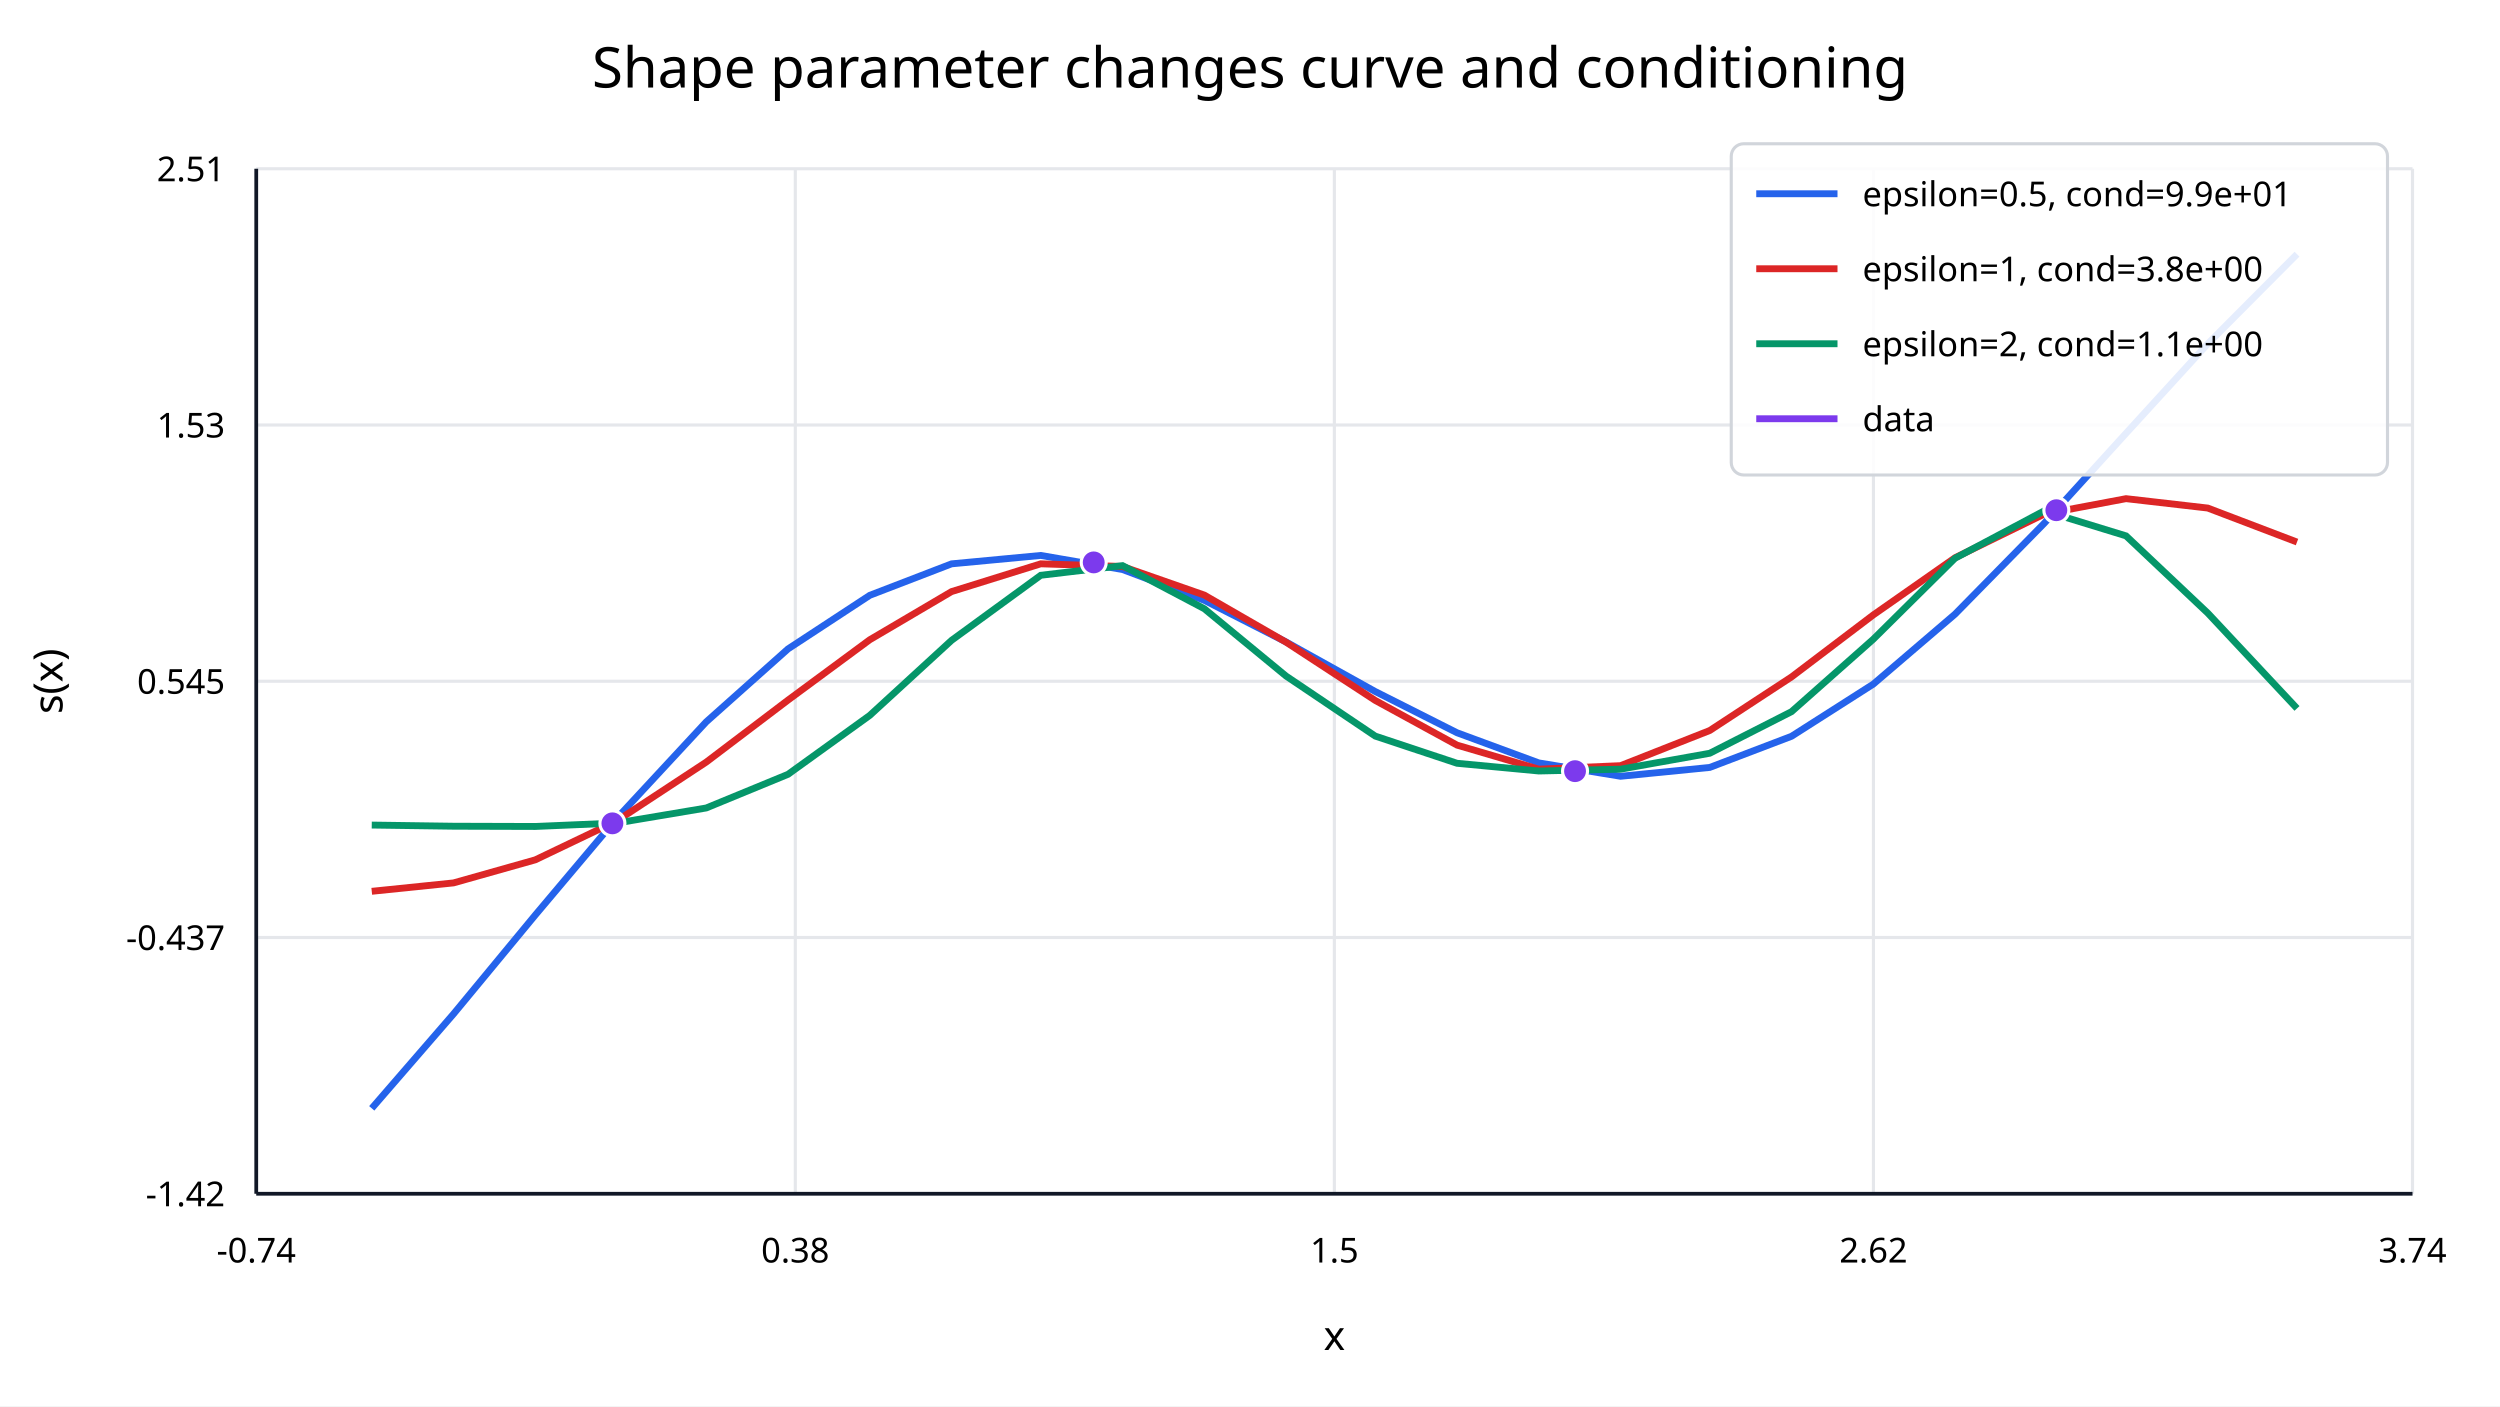
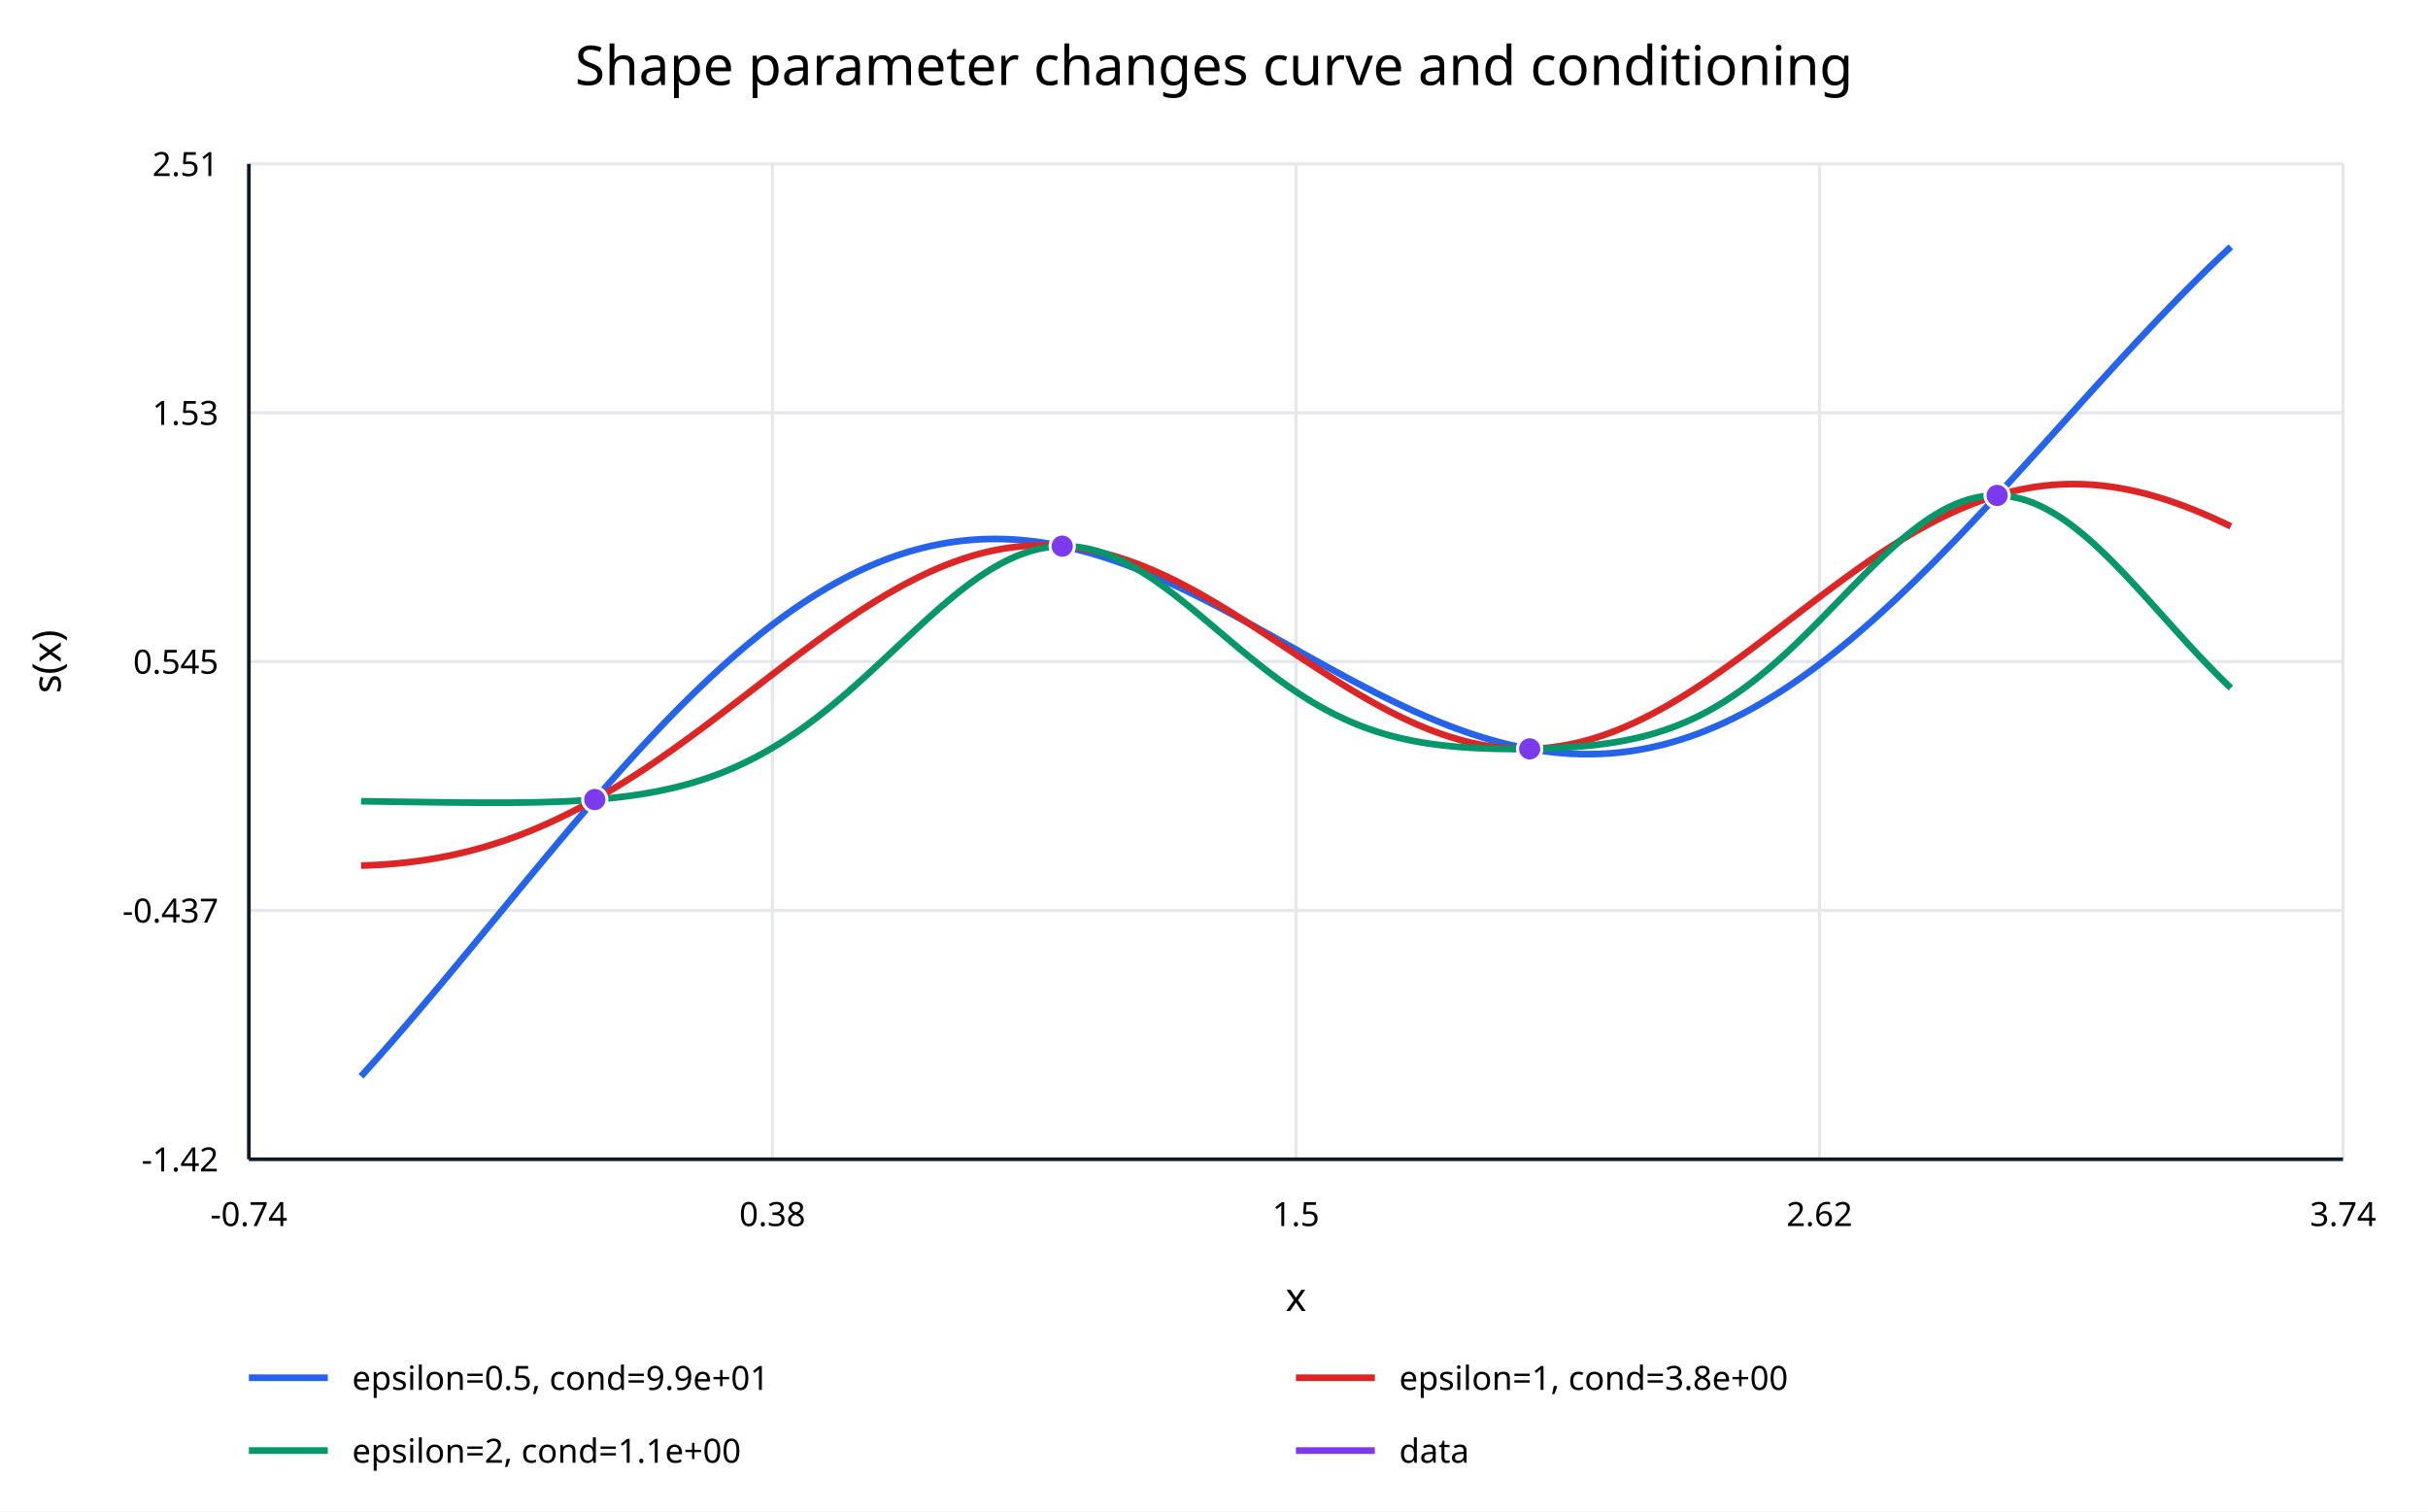
- <svg xmlns="http://www.w3.org/2000/svg" width="800" height="450" viewBox="0 0 800 450">
+ <svg xmlns="http://www.w3.org/2000/svg" width="800" height="498" viewBox="0 0 800 498">
  <rect width="100%" height="100%" fill="white" />
  <text x="400.0" y="28" text-anchor="middle" font-family="sans-serif" font-size="18">Shape parameter changes curve and conditioning</text>
  <line x1="82.00" y1="54" x2="82.00" y2="382" stroke="#e5e7eb" />
  <line x1="82" y1="382.00" x2="772" y2="382.00" stroke="#e5e7eb" />
  <text x="82.00" y="404" text-anchor="middle" font-family="sans-serif" font-size="11">-0.74</text>
  <text x="72" y="386.00" text-anchor="end" font-family="sans-serif" font-size="11">-1.42</text>
  <line x1="254.50" y1="54" x2="254.50" y2="382" stroke="#e5e7eb" />
  <line x1="82" y1="300.00" x2="772" y2="300.00" stroke="#e5e7eb" />
  <text x="254.50" y="404" text-anchor="middle" font-family="sans-serif" font-size="11">0.38</text>
  <text x="72" y="304.00" text-anchor="end" font-family="sans-serif" font-size="11">-0.437</text>
  <line x1="427.00" y1="54" x2="427.00" y2="382" stroke="#e5e7eb" />
  <line x1="82" y1="218.00" x2="772" y2="218.00" stroke="#e5e7eb" />
  <text x="427.00" y="404" text-anchor="middle" font-family="sans-serif" font-size="11">1.5</text>
  <text x="72" y="222.00" text-anchor="end" font-family="sans-serif" font-size="11">0.545</text>
  <line x1="599.50" y1="54" x2="599.50" y2="382" stroke="#e5e7eb" />
  <line x1="82" y1="136.00" x2="772" y2="136.00" stroke="#e5e7eb" />
  <text x="599.50" y="404" text-anchor="middle" font-family="sans-serif" font-size="11">2.62</text>
  <text x="72" y="140.00" text-anchor="end" font-family="sans-serif" font-size="11">1.53</text>
  <line x1="772.00" y1="54" x2="772.00" y2="382" stroke="#e5e7eb" />
  <line x1="82" y1="54.00" x2="772" y2="54.00" stroke="#e5e7eb" />
  <text x="772.00" y="404" text-anchor="middle" font-family="sans-serif" font-size="11">3.74</text>
  <text x="72" y="58.00" text-anchor="end" font-family="sans-serif" font-size="11">2.51</text>
  <line x1="82" y1="54" x2="82" y2="382" stroke="#111827" stroke-width="1.2" />
  <line x1="82" y1="382" x2="772" y2="382" stroke="#111827" stroke-width="1.2" />
  <text x="427.0" y="432" text-anchor="middle" font-family="sans-serif" font-size="13">x</text>
  <text x="20" y="218.0" transform="rotate(-90 20 218.0)" text-anchor="middle" font-family="sans-serif" font-size="13">s(x)</text>
-   <polyline points="118.96,354.67 145.13,324.46 171.29,292.81 197.46,261.76 226.00,230.99 252.17,207.65 278.33,190.50 304.50,180.43 333.04,177.74 359.21,182.25 385.37,192.10 411.54,205.43 440.08,221.29 466.25,234.48 492.41,244.13 518.58,248.41 547.12,245.58 573.29,235.61 599.45,218.92 625.62,196.52 654.16,167.44 680.33,138.66 706.49,110.02 735.04,81.33" fill="none" stroke="#2563eb" stroke-width="2.2" />
-   <polyline points="118.96,285.22 145.13,282.53 171.29,275.15 197.46,262.63 226.00,243.87 252.17,224.03 278.33,204.72 304.50,189.31 333.04,180.42 359.21,181.28 385.37,190.42 411.54,205.50 440.08,224.14 466.25,238.44 492.41,246.13 518.58,245.01 547.12,233.76 573.29,216.62 599.45,196.78 625.62,178.47 654.16,164.50 680.33,159.57 706.49,162.58 735.04,173.46" fill="none" stroke="#dc2626" stroke-width="2.2" />
-   <polyline points="118.96,264.02 145.13,264.39 171.29,264.47 197.46,263.35 226.00,258.55 252.17,247.78 278.33,228.92 304.50,204.91 333.04,184.09 359.21,181.00 385.37,194.79 411.54,216.34 440.08,235.55 466.25,244.25 492.41,246.72 518.58,246.14 547.12,241.04 573.29,227.73 599.45,204.55 625.62,178.63 654.16,163.46 680.33,171.48 706.49,196.19 735.04,226.70" fill="none" stroke="#059669" stroke-width="2.2" />
+   <polyline points="118.96,354.67 119.73,353.82 120.50,352.96 121.27,352.11 122.04,351.25 122.81,350.38 123.58,349.52 124.35,348.65 125.12,347.78 125.90,346.91 126.67,346.04 127.44,345.16 128.21,344.28 128.98,343.40 129.75,342.52 130.52,341.63 131.29,340.74 132.06,339.85 132.83,338.96 133.60,338.07 134.37,337.17 135.14,336.27 135.91,335.37 136.68,334.47 137.45,333.56 138.22,332.66 138.99,331.75 139.76,330.84 140.53,329.93 141.30,329.02 142.07,328.11 142.84,327.19 143.61,326.27 144.38,325.36 145.15,324.44 145.92,323.52 146.69,322.60 147.46,321.67 148.23,320.75 149.00,319.82 149.77,318.90 150.54,317.97 151.31,317.04 152.08,316.11 152.85,315.18 153.62,314.25 154.39,313.32 155.16,312.39 155.93,311.46 156.70,310.53 157.47,309.59 158.24,308.66 159.01,307.73 159.78,306.79 160.55,305.86 161.32,304.92 162.09,303.99 162.86,303.05 163.63,302.12 164.40,301.18 165.17,300.25 165.94,299.31 166.71,298.38 167.48,297.44 168.25,296.51 169.02,295.57 169.79,294.64 170.56,293.70 171.33,292.77 172.10,291.84 172.87,290.91 173.64,289.97 174.41,289.04 175.18,288.11 175.95,287.18 176.72,286.26 177.49,285.33 178.26,284.40 179.03,283.48 179.80,282.55 180.57,281.63 181.34,280.71 182.11,279.79 182.88,278.87 183.65,277.95 184.42,277.03 185.19,276.11 185.96,275.20 186.73,274.29 187.50,273.38 188.27,272.47 189.04,271.56 189.81,270.65 190.58,269.75 191.35,268.85 192.12,267.95 192.89,267.05 193.66,266.15 194.43,265.26 195.20,264.36 195.97,263.47 196.74,262.59 197.51,261.70 198.28,260.82 199.05,259.94 199.82,259.06 200.59,258.18 201.36,257.31 202.13,256.44 202.90,255.57 203.67,254.70 204.44,253.84 205.21,252.98 205.98,252.12 206.75,251.27 207.52,250.42 208.29,249.57 209.06,248.72 209.83,247.88 210.60,247.04 211.37,246.20 212.15,245.37 212.92,244.54 213.69,243.72 214.46,242.89 215.23,242.07 216.00,241.26 216.77,240.44 217.54,239.64 218.31,238.83 219.08,238.03 219.85,237.23 220.62,236.44 221.39,235.65 222.16,234.86 222.93,234.08 223.70,233.30 224.47,232.52 225.24,231.75 226.01,230.99 226.78,230.22 227.55,229.47 228.32,228.71 229.09,227.96 229.86,227.22 230.63,226.47 231.40,225.74 232.17,225.00 232.94,224.28 233.71,223.55 234.48,222.83 235.25,222.12 236.02,221.41 236.79,220.70 237.56,220.00 238.33,219.31 239.10,218.62 239.87,217.93 240.64,217.25 241.41,216.57 242.18,215.90 242.95,215.23 243.72,214.57 244.49,213.92 245.26,213.27 246.03,212.62 246.80,211.98 247.57,211.34 248.34,210.71 249.11,210.09 249.88,209.46 250.65,208.85 251.42,208.24 252.19,207.64 252.96,207.04 253.73,206.44 254.50,205.86 255.27,205.27 256.04,204.70 256.81,204.12 257.58,203.56 258.35,203.00 259.12,202.44 259.89,201.89 260.66,201.35 261.43,200.81 262.20,200.28 262.97,199.76 263.74,199.24 264.51,198.72 265.28,198.21 266.05,197.71 266.82,197.21 267.59,196.72 268.36,196.24 269.13,195.76 269.90,195.28 270.67,194.82 271.44,194.36 272.21,193.90 272.98,193.45 273.75,193.01 274.52,192.57 275.29,192.14 276.06,191.72 276.83,191.30 277.60,190.89 278.37,190.48 279.14,190.08 279.91,189.69 280.68,189.30 281.45,188.92 282.22,188.54 282.99,188.17 283.76,187.81 284.53,187.45 285.30,187.10 286.07,186.76 286.84,186.42 287.61,186.09 288.38,185.77 289.15,185.45 289.92,185.14 290.69,184.83 291.46,184.53 292.23,184.24 293.00,183.95 293.77,183.67 294.54,183.40 295.31,183.13 296.08,182.87 296.85,182.61 297.62,182.37 298.40,182.12 299.17,181.89 299.94,181.66 300.71,181.44 301.48,181.22 302.25,181.01 303.02,180.81 303.79,180.61 304.56,180.42 305.33,180.23 306.10,180.05 306.87,179.88 307.64,179.72 308.41,179.56 309.18,179.40 309.95,179.26 310.72,179.12 311.49,178.98 312.26,178.85 313.03,178.73 313.80,178.62 314.57,178.51 315.34,178.41 316.11,178.31 316.88,178.22 317.65,178.14 318.42,178.06 319.19,177.99 319.96,177.92 320.73,177.86 321.50,177.81 322.27,177.76 323.04,177.72 323.81,177.69 324.58,177.66 325.35,177.63 326.12,177.62 326.89,177.61 327.66,177.60 328.43,177.60 329.20,177.61 329.97,177.63 330.74,177.64 331.51,177.67 332.28,177.70 333.05,177.74 333.82,177.78 334.59,177.83 335.36,177.88 336.13,177.94 336.90,178.01 337.67,178.08 338.44,178.16 339.21,178.24 339.98,178.33 340.75,178.42 341.52,178.52 342.29,178.62 343.06,178.73 343.83,178.85 344.60,178.97 345.37,179.10 346.14,179.23 346.91,179.37 347.68,179.51 348.45,179.66 349.22,179.81 349.99,179.97 350.76,180.13 351.53,180.30 352.30,180.47 353.07,180.65 353.84,180.83 354.61,181.02 355.38,181.22 356.15,181.41 356.92,181.62 357.69,181.82 358.46,182.04 359.23,182.25 360.00,182.48 360.77,182.70 361.54,182.93 362.31,183.17 363.08,183.41 363.85,183.65 364.62,183.90 365.39,184.16 366.16,184.41 366.93,184.68 367.70,184.94 368.47,185.21 369.24,185.49 370.01,185.76 370.78,186.05 371.55,186.33 372.32,186.62 373.09,186.92 373.86,187.22 374.63,187.52 375.40,187.83 376.17,188.14 376.94,188.45 377.71,188.77 378.48,189.09 379.25,189.41 380.02,189.74 380.79,190.07 381.56,190.40 382.33,190.74 383.10,191.08 383.87,191.42 384.65,191.77 385.42,192.12 386.19,192.47 386.96,192.83 387.73,193.19 388.50,193.55 389.27,193.92 390.04,194.28 390.81,194.65 391.58,195.03 392.35,195.40 393.12,195.78 393.89,196.16 394.66,196.54 395.43,196.93 396.20,197.32 396.97,197.71 397.74,198.10 398.51,198.49 399.28,198.89 400.05,199.29 400.82,199.69 401.59,200.09 402.36,200.49 403.13,200.90 403.90,201.31 404.67,201.72 405.44,202.13 406.21,202.54 406.98,202.95 407.75,203.37 408.52,203.78 409.29,204.20 410.06,204.62 410.83,205.04 411.60,205.46 412.37,205.88 413.14,206.31 413.91,206.73 414.68,207.16 415.45,207.58 416.22,208.01 416.99,208.44 417.76,208.87 418.53,209.30 419.30,209.72 420.07,210.15 420.84,210.58 421.61,211.02 422.38,211.45 423.15,211.88 423.92,212.31 424.69,212.74 425.46,213.17 426.23,213.60 427.00,214.03 427.77,214.46 428.54,214.90 429.31,215.33 430.08,215.76 430.85,216.19 431.62,216.62 432.39,217.04 433.16,217.47 433.93,217.90 434.70,218.33 435.47,218.75 436.24,219.18 437.01,219.60 437.78,220.03 438.55,220.45 439.32,220.87 440.09,221.29 440.86,221.71 441.63,222.13 442.40,222.54 443.17,222.96 443.94,223.37 444.71,223.79 445.48,224.20 446.25,224.61 447.02,225.01 447.79,225.42 448.56,225.82 449.33,226.23 450.10,226.63 450.87,227.02 451.64,227.42 452.41,227.81 453.18,228.21 453.95,228.60 454.72,228.98 455.49,229.37 456.26,229.75 457.03,230.13 457.80,230.51 458.57,230.89 459.34,231.26 460.11,231.63 460.88,232.00 461.65,232.36 462.42,232.73 463.19,233.09 463.96,233.44 464.73,233.80 465.50,234.15 466.27,234.50 467.04,234.84 467.81,235.18 468.58,235.52 469.35,235.85 470.12,236.19 470.90,236.51 471.67,236.84 472.44,237.16 473.21,237.48 473.98,237.79 474.75,238.10 475.52,238.41 476.29,238.71 477.06,239.01 477.83,239.31 478.60,239.60 479.37,239.89 480.14,240.17 480.91,240.45 481.68,240.73 482.45,241.00 483.22,241.27 483.99,241.53 484.76,241.79 485.53,242.04 486.30,242.29 487.07,242.54 487.84,242.78 488.61,243.02 489.38,243.25 490.15,243.48 490.92,243.70 491.69,243.92 492.46,244.14 493.23,244.35 494.00,244.55 494.77,244.75 495.54,244.95 496.31,245.14 497.08,245.33 497.85,245.51 498.62,245.68 499.39,245.85 500.16,246.02 500.93,246.18 501.70,246.34 502.47,246.49 503.24,246.63 504.01,246.77 504.78,246.91 505.55,247.04 506.32,247.16 507.09,247.28 507.86,247.40 508.63,247.50 509.40,247.61 510.17,247.70 510.94,247.80 511.71,247.88 512.48,247.97 513.25,248.04 514.02,248.11 514.79,248.18 515.56,248.23 516.33,248.29 517.10,248.34 517.87,248.38 518.64,248.41 519.41,248.44 520.18,248.47 520.95,248.49 521.72,248.50 522.49,248.51 523.26,248.51 524.03,248.51 524.80,248.49 525.57,248.48 526.34,248.46 527.11,248.43 527.88,248.39 528.65,248.35 529.42,248.31 530.19,248.26 530.96,248.20 531.73,248.14 532.50,248.07 533.27,247.99 534.04,247.91 534.81,247.82 535.58,247.72 536.35,247.62 537.12,247.52 537.89,247.41 538.66,247.29 539.43,247.16 540.20,247.03 540.97,246.89 541.74,246.75 542.51,246.60 543.28,246.45 544.05,246.28 544.82,246.12 545.59,245.94 546.36,245.76 547.13,245.58 547.90,245.38 548.67,245.19 549.44,244.98 550.21,244.77 550.98,244.55 551.75,244.33 552.52,244.10 553.29,243.86 554.06,243.62 554.83,243.37 555.60,243.12 556.38,242.86 557.15,242.59 557.92,242.32 558.69,242.04 559.46,241.76 560.23,241.47 561.00,241.17 561.77,240.87 562.54,240.56 563.31,240.24 564.08,239.92 564.85,239.59 565.62,239.26 566.39,238.92 567.16,238.58 567.93,238.22 568.70,237.87 569.47,237.50 570.24,237.13 571.01,236.76 571.78,236.38 572.55,235.99 573.32,235.60 574.09,235.20 574.86,234.79 575.63,234.38 576.40,233.97 577.17,233.55 577.94,233.12 578.71,232.68 579.48,232.24 580.25,231.80 581.02,231.35 581.79,230.89 582.56,230.43 583.33,229.96 584.10,229.49 584.87,229.01 585.64,228.52 586.41,228.03 587.18,227.54 587.95,227.04 588.72,226.53 589.49,226.02 590.26,225.50 591.03,224.98 591.80,224.45 592.57,223.92 593.34,223.38 594.11,222.83 594.88,222.28 595.65,221.73 596.42,221.17 597.19,220.61 597.96,220.04 598.73,219.46 599.50,218.88 600.27,218.30 601.04,217.71 601.81,217.11 602.58,216.51 603.35,215.91 604.12,215.30 604.89,214.69 605.66,214.07 606.43,213.45 607.20,212.82 607.97,212.18 608.74,211.55 609.51,210.91 610.28,210.26 611.05,209.61 611.82,208.95 612.59,208.29 613.36,207.63 614.13,206.96 614.90,206.29 615.67,205.61 616.44,204.93 617.21,204.25 617.98,203.56 618.75,202.87 619.52,202.17 620.29,201.47 621.06,200.76 621.83,200.06 622.60,199.34 623.37,198.63 624.14,197.91 624.91,197.18 625.68,196.46 626.45,195.72 627.22,194.99 627.99,194.25 628.76,193.51 629.53,192.77 630.30,192.02 631.07,191.27 631.84,190.51 632.61,189.75 633.38,188.99 634.15,188.23 634.92,187.46 635.69,186.69 636.46,185.92 637.23,185.14 638.00,184.36 638.77,183.58 639.54,182.79 640.31,182.01 641.08,181.22 641.85,180.42 642.62,179.63 643.40,178.83 644.17,178.03 644.94,177.23 645.71,176.42 646.48,175.62 647.25,174.81 648.02,173.99 648.79,173.18 649.56,172.37 650.33,171.55 651.10,170.73 651.87,169.91 652.64,169.08 653.41,168.26 654.18,167.43 654.95,166.60 655.72,165.77 656.49,164.94 657.26,164.10 658.03,163.27 658.80,162.43 659.57,161.59 660.34,160.75 661.11,159.91 661.88,159.07 662.65,158.22 663.42,157.38 664.19,156.53 664.96,155.69 665.73,154.84 666.50,153.99 667.27,153.14 668.04,152.29 668.81,151.44 669.58,150.59 670.35,149.74 671.12,148.88 671.89,148.03 672.66,147.18 673.43,146.32 674.20,145.47 674.97,144.61 675.74,143.76 676.51,142.90 677.28,142.05 678.05,141.19 678.82,140.34 679.59,139.48 680.36,138.63 681.13,137.77 681.90,136.92 682.67,136.06 683.44,135.21 684.21,134.35 684.98,133.50 685.75,132.64 686.52,131.79 687.29,130.94 688.06,130.09 688.83,129.24 689.60,128.39 690.37,127.54 691.14,126.69 691.91,125.84 692.68,124.99 693.45,124.15 694.22,123.30 694.99,122.46 695.76,121.62 696.53,120.77 697.30,119.93 698.07,119.10 698.84,118.26 699.61,117.42 700.38,116.59 701.15,115.75 701.92,114.92 702.69,114.09 703.46,113.26 704.23,112.44 705.00,111.61 705.77,110.79 706.54,109.97 707.31,109.15 708.08,108.33 708.85,107.52 709.62,106.70 710.39,105.89 711.16,105.08 711.93,104.28 712.70,103.47 713.47,102.67 714.24,101.87 715.01,101.07 715.78,100.28 716.55,99.49 717.32,98.70 718.09,97.91 718.86,97.12 719.63,96.34 720.40,95.56 721.17,94.79 721.94,94.01 722.71,93.24 723.48,92.47 724.25,91.71 725.02,90.95 725.79,90.19 726.56,89.43 727.33,88.68 728.10,87.93 728.88,87.18 729.65,86.44 730.42,85.70 731.19,84.96 731.96,84.23 732.73,83.50 733.50,82.78 734.27,82.05 735.04,81.33" fill="none" stroke="#2563eb" stroke-width="2.2" />
+   <polyline points="118.96,285.22 119.73,285.20 120.50,285.17 121.27,285.15 122.04,285.11 122.81,285.08 123.58,285.04 124.35,285.00 125.12,284.96 125.90,284.91 126.67,284.86 127.44,284.80 128.21,284.74 128.98,284.68 129.75,284.62 130.52,284.55 131.29,284.48 132.06,284.40 132.83,284.32 133.60,284.24 134.37,284.15 135.14,284.06 135.91,283.97 136.68,283.87 137.45,283.77 138.22,283.66 138.99,283.55 139.76,283.44 140.53,283.32 141.30,283.20 142.07,283.07 142.84,282.94 143.61,282.81 144.38,282.67 145.15,282.53 145.92,282.38 146.69,282.23 147.46,282.08 148.23,281.92 149.00,281.76 149.77,281.59 150.54,281.42 151.31,281.24 152.08,281.06 152.85,280.88 153.62,280.69 154.39,280.50 155.16,280.30 155.93,280.10 156.70,279.89 157.47,279.68 158.24,279.47 159.01,279.25 159.78,279.03 160.55,278.80 161.32,278.57 162.09,278.33 162.86,278.09 163.63,277.84 164.40,277.59 165.17,277.34 165.94,277.08 166.71,276.81 167.48,276.55 168.25,276.27 169.02,276.00 169.79,275.71 170.56,275.43 171.33,275.14 172.10,274.84 172.87,274.54 173.64,274.24 174.41,273.93 175.18,273.61 175.95,273.30 176.72,272.97 177.49,272.65 178.26,272.32 179.03,271.98 179.80,271.64 180.57,271.29 181.34,270.94 182.11,270.59 182.88,270.23 183.65,269.87 184.42,269.50 185.19,269.13 185.96,268.75 186.73,268.37 187.50,267.99 188.27,267.60 189.04,267.21 189.81,266.81 190.58,266.41 191.35,266.00 192.12,265.59 192.89,265.17 193.66,264.76 194.43,264.33 195.20,263.91 195.97,263.47 196.74,263.04 197.51,262.60 198.28,262.16 199.05,261.71 199.82,261.26 200.59,260.80 201.36,260.34 202.13,259.88 202.90,259.41 203.67,258.94 204.44,258.47 205.21,257.99 205.98,257.51 206.75,257.02 207.52,256.53 208.29,256.04 209.06,255.55 209.83,255.05 210.60,254.55 211.37,254.04 212.15,253.53 212.92,253.02 213.69,252.50 214.46,251.98 215.23,251.46 216.00,250.94 216.77,250.41 217.54,249.88 218.31,249.34 219.08,248.81 219.85,248.27 220.62,247.73 221.39,247.18 222.16,246.64 222.93,246.09 223.70,245.53 224.47,244.98 225.24,244.42 226.01,243.86 226.78,243.30 227.55,242.74 228.32,242.17 229.09,241.61 229.86,241.04 230.63,240.47 231.40,239.89 232.17,239.32 232.94,238.74 233.71,238.16 234.48,237.58 235.25,237.00 236.02,236.42 236.79,235.84 237.56,235.25 238.33,234.67 239.10,234.08 239.87,233.49 240.64,232.90 241.41,232.31 242.18,231.72 242.95,231.13 243.72,230.54 244.49,229.95 245.26,229.36 246.03,228.76 246.80,228.17 247.57,227.58 248.34,226.98 249.11,226.39 249.88,225.80 250.65,225.20 251.42,224.61 252.19,224.02 252.96,223.42 253.73,222.83 254.50,222.24 255.27,221.65 256.04,221.06 256.81,220.47 257.58,219.89 258.35,219.30 259.12,218.71 259.89,218.13 260.66,217.54 261.43,216.96 262.20,216.38 262.97,215.80 263.74,215.23 264.51,214.65 265.28,214.08 266.05,213.51 266.82,212.94 267.59,212.37 268.36,211.80 269.13,211.24 269.90,210.68 270.67,210.12 271.44,209.56 272.21,209.01 272.98,208.46 273.75,207.91 274.52,207.37 275.29,206.83 276.06,206.29 276.83,205.75 277.60,205.22 278.37,204.69 279.14,204.16 279.91,203.64 280.68,203.12 281.45,202.61 282.22,202.10 282.99,201.59 283.76,201.09 284.53,200.59 285.30,200.09 286.07,199.60 286.84,199.12 287.61,198.63 288.38,198.16 289.15,197.68 289.92,197.21 290.69,196.75 291.46,196.29 292.23,195.83 293.00,195.39 293.77,194.94 294.54,194.50 295.31,194.07 296.08,193.64 296.85,193.21 297.62,192.79 298.40,192.38 299.17,191.97 299.94,191.57 300.71,191.18 301.48,190.78 302.25,190.40 303.02,190.02 303.79,189.65 304.56,189.28 305.33,188.92 306.10,188.56 306.87,188.22 307.64,187.87 308.41,187.54 309.18,187.21 309.95,186.88 310.72,186.57 311.49,186.26 312.26,185.95 313.03,185.66 313.80,185.37 314.57,185.08 315.34,184.81 316.11,184.54 316.88,184.27 317.65,184.02 318.42,183.77 319.19,183.53 319.96,183.29 320.73,183.06 321.50,182.84 322.27,182.63 323.04,182.42 323.81,182.22 324.58,182.03 325.35,181.85 326.12,181.67 326.89,181.50 327.66,181.34 328.43,181.19 329.20,181.04 329.97,180.90 330.74,180.77 331.51,180.64 332.28,180.53 333.05,180.42 333.82,180.32 334.59,180.22 335.36,180.14 336.13,180.06 336.90,179.99 337.67,179.92 338.44,179.87 339.21,179.82 339.98,179.78 340.75,179.75 341.52,179.73 342.29,179.71 343.06,179.70 343.83,179.70 344.60,179.71 345.37,179.72 346.14,179.74 346.91,179.77 347.68,179.81 348.45,179.85 349.22,179.91 349.99,179.97 350.76,180.04 351.53,180.11 352.30,180.19 353.07,180.29 353.84,180.38 354.61,180.49 355.38,180.60 356.15,180.72 356.92,180.85 357.69,180.99 358.46,181.13 359.23,181.28 360.00,181.44 360.77,181.61 361.54,181.78 362.31,181.96 363.08,182.15 363.85,182.34 364.62,182.54 365.39,182.75 366.16,182.96 366.93,183.19 367.70,183.41 368.47,183.65 369.24,183.89 370.01,184.14 370.78,184.40 371.55,184.66 372.32,184.93 373.09,185.21 373.86,185.49 374.63,185.78 375.40,186.07 376.17,186.37 376.94,186.68 377.71,186.99 378.48,187.31 379.25,187.64 380.02,187.97 380.79,188.31 381.56,188.65 382.33,189.00 383.10,189.35 383.87,189.71 384.65,190.07 385.42,190.44 386.19,190.82 386.96,191.20 387.73,191.59 388.50,191.98 389.27,192.37 390.04,192.77 390.81,193.18 391.58,193.59 392.35,194.00 393.12,194.42 393.89,194.84 394.66,195.27 395.43,195.70 396.20,196.14 396.97,196.58 397.74,197.02 398.51,197.47 399.28,197.92 400.05,198.37 400.82,198.83 401.59,199.29 402.36,199.75 403.13,200.22 403.90,200.69 404.67,201.16 405.44,201.64 406.21,202.12 406.98,202.60 407.75,203.08 408.52,203.57 409.29,204.06 410.06,204.55 410.83,205.04 411.60,205.54 412.37,206.03 413.14,206.53 413.91,207.03 414.68,207.53 415.45,208.04 416.22,208.54 416.99,209.04 417.76,209.55 418.53,210.06 419.30,210.57 420.07,211.07 420.84,211.58 421.61,212.09 422.38,212.60 423.15,213.11 423.92,213.62 424.69,214.13 425.46,214.64 426.23,215.15 427.00,215.66 427.77,216.17 428.54,216.68 429.31,217.18 430.08,217.69 430.85,218.20 431.62,218.70 432.39,219.20 433.16,219.70 433.93,220.20 434.70,220.70 435.47,221.20 436.24,221.70 437.01,222.19 437.78,222.68 438.55,223.17 439.32,223.66 440.09,224.14 440.86,224.62 441.63,225.10 442.40,225.58 443.17,226.05 443.94,226.53 444.71,226.99 445.48,227.46 446.25,227.92 447.02,228.38 447.79,228.83 448.56,229.29 449.33,229.73 450.10,230.18 450.87,230.62 451.64,231.05 452.41,231.49 453.18,231.91 453.95,232.34 454.72,232.76 455.49,233.17 456.26,233.58 457.03,233.99 457.80,234.39 458.57,234.78 459.34,235.17 460.11,235.56 460.88,235.94 461.65,236.31 462.42,236.68 463.19,237.05 463.96,237.41 464.73,237.76 465.50,238.11 466.27,238.45 467.04,238.79 467.81,239.12 468.58,239.44 469.35,239.76 470.12,240.07 470.90,240.38 471.67,240.67 472.44,240.97 473.21,241.25 473.98,241.53 474.75,241.81 475.52,242.07 476.29,242.33 477.06,242.59 477.83,242.83 478.60,243.07 479.37,243.30 480.14,243.53 480.91,243.75 481.68,243.96 482.45,244.16 483.22,244.36 483.99,244.55 484.76,244.73 485.53,244.90 486.30,245.07 487.07,245.23 487.84,245.38 488.61,245.53 489.38,245.66 490.15,245.79 490.92,245.91 491.69,246.03 492.46,246.13 493.23,246.23 494.00,246.32 494.77,246.40 495.54,246.48 496.31,246.55 497.08,246.60 497.85,246.65 498.62,246.70 499.39,246.73 500.16,246.76 500.93,246.78 501.70,246.79 502.47,246.79 503.24,246.79 504.01,246.77 504.78,246.75 505.55,246.72 506.32,246.68 507.09,246.64 507.86,246.58 508.63,246.52 509.40,246.45 510.17,246.38 510.94,246.29 511.71,246.20 512.48,246.09 513.25,245.98 514.02,245.87 514.79,245.74 515.56,245.61 516.33,245.47 517.10,245.32 517.87,245.16 518.64,244.99 519.41,244.82 520.18,244.64 520.95,244.45 521.72,244.25 522.49,244.05 523.26,243.84 524.03,243.62 524.80,243.39 525.57,243.16 526.34,242.92 527.11,242.67 527.88,242.41 528.65,242.15 529.42,241.88 530.19,241.60 530.96,241.31 531.73,241.02 532.50,240.72 533.27,240.41 534.04,240.10 534.81,239.78 535.58,239.45 536.35,239.11 537.12,238.77 537.89,238.42 538.66,238.07 539.43,237.71 540.20,237.34 540.97,236.97 541.74,236.59 542.51,236.20 543.28,235.81 544.05,235.41 544.82,235.00 545.59,234.59 546.36,234.18 547.13,233.75 547.90,233.33 548.67,232.89 549.44,232.45 550.21,232.01 550.98,231.56 551.75,231.10 552.52,230.64 553.29,230.18 554.06,229.71 554.83,229.23 555.60,228.75 556.38,228.27 557.15,227.78 557.92,227.28 558.69,226.78 559.46,226.28 560.23,225.77 561.00,225.26 561.77,224.75 562.54,224.23 563.31,223.70 564.08,223.18 564.85,222.65 565.62,222.11 566.39,221.58 567.16,221.03 567.93,220.49 568.70,219.94 569.47,219.39 570.24,218.84 571.01,218.28 571.78,217.72 572.55,217.16 573.32,216.60 574.09,216.03 574.86,215.47 575.63,214.89 576.40,214.32 577.17,213.75 577.94,213.17 578.71,212.59 579.48,212.01 580.25,211.43 581.02,210.85 581.79,210.27 582.56,209.68 583.33,209.10 584.10,208.51 584.87,207.92 585.64,207.33 586.41,206.74 587.18,206.15 587.95,205.56 588.72,204.97 589.49,204.38 590.26,203.79 591.03,203.20 591.80,202.61 592.57,202.02 593.34,201.43 594.11,200.84 594.88,200.26 595.65,199.67 596.42,199.08 597.19,198.50 597.96,197.91 598.73,197.33 599.50,196.74 600.27,196.16 601.04,195.58 601.81,195.01 602.58,194.43 603.35,193.86 604.12,193.28 604.89,192.71 605.66,192.14 606.43,191.58 607.20,191.01 607.97,190.45 608.74,189.89 609.51,189.34 610.28,188.78 611.05,188.23 611.82,187.68 612.59,187.14 613.36,186.60 614.13,186.06 614.90,185.52 615.67,184.99 616.44,184.46 617.21,183.94 617.98,183.42 618.75,182.90 619.52,182.39 620.29,181.88 621.06,181.37 621.83,180.87 622.60,180.37 623.37,179.88 624.14,179.39 624.91,178.91 625.68,178.43 626.45,177.95 627.22,177.48 627.99,177.02 628.76,176.56 629.53,176.10 630.30,175.65 631.07,175.20 631.84,174.76 632.61,174.33 633.38,173.90 634.15,173.47 634.92,173.05 635.69,172.64 636.46,172.23 637.23,171.83 638.00,171.43 638.77,171.04 639.54,170.65 640.31,170.27 641.08,169.90 641.85,169.53 642.62,169.17 643.40,168.81 644.17,168.46 644.94,168.12 645.71,167.78 646.48,167.45 647.25,167.13 648.02,166.81 648.79,166.50 649.56,166.19 650.33,165.89 651.10,165.60 651.87,165.31 652.64,165.03 653.41,164.76 654.18,164.50 654.95,164.24 655.72,163.98 656.49,163.74 657.26,163.50 658.03,163.27 658.80,163.04 659.57,162.82 660.34,162.61 661.11,162.41 661.88,162.21 662.65,162.02 663.42,161.83 664.19,161.66 664.96,161.49 665.73,161.32 666.50,161.17 667.27,161.02 668.04,160.88 668.81,160.74 669.58,160.61 670.35,160.49 671.12,160.38 671.89,160.27 672.66,160.17 673.43,160.08 674.20,160.00 674.97,159.92 675.74,159.85 676.51,159.78 677.28,159.73 678.05,159.68 678.82,159.63 679.59,159.60 680.36,159.57 681.13,159.55 681.90,159.53 682.67,159.52 683.44,159.52 684.21,159.53 684.98,159.54 685.75,159.56 686.52,159.59 687.29,159.62 688.06,159.66 688.83,159.71 689.60,159.76 690.37,159.82 691.14,159.89 691.91,159.96 692.68,160.04 693.45,160.13 694.22,160.23 694.99,160.33 695.76,160.43 696.53,160.55 697.30,160.67 698.07,160.79 698.84,160.93 699.61,161.06 700.38,161.21 701.15,161.36 701.92,161.52 702.69,161.68 703.46,161.85 704.23,162.03 705.00,162.21 705.77,162.40 706.54,162.59 707.31,162.79 708.08,163.00 708.85,163.21 709.62,163.43 710.39,163.65 711.16,163.88 711.93,164.12 712.70,164.36 713.47,164.60 714.24,164.85 715.01,165.11 715.78,165.37 716.55,165.64 717.32,165.91 718.09,166.19 718.86,166.47 719.63,166.75 720.40,167.05 721.17,167.34 721.94,167.65 722.71,167.95 723.48,168.26 724.25,168.58 725.02,168.90 725.79,169.22 726.56,169.55 727.33,169.89 728.10,170.23 728.88,170.57 729.65,170.92 730.42,171.27 731.19,171.62 731.96,171.98 732.73,172.34 733.50,172.71 734.27,173.08 735.04,173.46" fill="none" stroke="#dc2626" stroke-width="2.2" />
+   <polyline points="118.96,264.02 119.73,264.04 120.50,264.05 121.27,264.06 122.04,264.07 122.81,264.08 123.58,264.09 124.35,264.10 125.12,264.11 125.90,264.12 126.67,264.13 127.44,264.15 128.21,264.16 128.98,264.17 129.75,264.18 130.52,264.19 131.29,264.20 132.06,264.21 132.83,264.22 133.60,264.23 134.37,264.25 135.14,264.26 135.91,264.27 136.68,264.28 137.45,264.29 138.22,264.30 138.99,264.31 139.76,264.32 140.53,264.33 141.30,264.34 142.07,264.35 142.84,264.36 143.61,264.37 144.38,264.38 145.15,264.39 145.92,264.40 146.69,264.41 147.46,264.42 148.23,264.43 149.00,264.43 149.77,264.44 150.54,264.45 151.31,264.46 152.08,264.46 152.85,264.47 153.62,264.48 154.39,264.48 155.16,264.49 155.93,264.49 156.70,264.50 157.47,264.50 158.24,264.50 159.01,264.51 159.78,264.51 160.55,264.51 161.32,264.51 162.09,264.51 162.86,264.51 163.63,264.51 164.40,264.51 165.17,264.51 165.94,264.51 166.71,264.51 167.48,264.50 168.25,264.50 169.02,264.49 169.79,264.48 170.56,264.48 171.33,264.47 172.10,264.46 172.87,264.45 173.64,264.44 174.41,264.42 175.18,264.41 175.95,264.40 176.72,264.38 177.49,264.36 178.26,264.34 179.03,264.32 179.80,264.30 180.57,264.28 181.34,264.26 182.11,264.23 182.88,264.20 183.65,264.18 184.42,264.15 185.19,264.12 185.96,264.08 186.73,264.05 187.50,264.01 188.27,263.97 189.04,263.93 189.81,263.89 190.58,263.84 191.35,263.80 192.12,263.75 192.89,263.70 193.66,263.65 194.43,263.59 195.20,263.53 195.97,263.47 196.74,263.41 197.51,263.35 198.28,263.28 199.05,263.21 199.82,263.14 200.59,263.06 201.36,262.98 202.13,262.90 202.90,262.82 203.67,262.73 204.44,262.64 205.21,262.55 205.98,262.45 206.75,262.35 207.52,262.25 208.29,262.14 209.06,262.03 209.83,261.92 210.60,261.80 211.37,261.68 212.15,261.55 212.92,261.42 213.69,261.29 214.46,261.15 215.23,261.01 216.00,260.87 216.77,260.72 217.54,260.56 218.31,260.40 219.08,260.24 219.85,260.07 220.62,259.90 221.39,259.72 222.16,259.54 222.93,259.35 223.70,259.16 224.47,258.96 225.24,258.76 226.01,258.55 226.78,258.33 227.55,258.12 228.32,257.89 229.09,257.66 229.86,257.42 230.63,257.18 231.40,256.93 232.17,256.68 232.94,256.42 233.71,256.16 234.48,255.88 235.25,255.60 236.02,255.32 236.79,255.03 237.56,254.73 238.33,254.43 239.10,254.12 239.87,253.80 240.64,253.47 241.41,253.14 242.18,252.81 242.95,252.46 243.72,252.11 244.49,251.75 245.26,251.38 246.03,251.01 246.80,250.63 247.57,250.24 248.34,249.85 249.11,249.45 249.88,249.04 250.65,248.62 251.42,248.20 252.19,247.77 252.96,247.33 253.73,246.88 254.50,246.43 255.27,245.97 256.04,245.50 256.81,245.03 257.58,244.54 258.35,244.05 259.12,243.56 259.89,243.05 260.66,242.54 261.43,242.02 262.20,241.49 262.97,240.96 263.74,240.42 264.51,239.87 265.28,239.31 266.05,238.75 266.82,238.18 267.59,237.61 268.36,237.02 269.13,236.44 269.90,235.84 270.67,235.24 271.44,234.63 272.21,234.01 272.98,233.39 273.75,232.77 274.52,232.13 275.29,231.49 276.06,230.85 276.83,230.20 277.60,229.54 278.37,228.88 279.14,228.22 279.91,227.55 280.68,226.87 281.45,226.19 282.22,225.51 282.99,224.82 283.76,224.13 284.53,223.44 285.30,222.74 286.07,222.04 286.84,221.33 287.61,220.62 288.38,219.91 289.15,219.20 289.92,218.48 290.69,217.77 291.46,217.05 292.23,216.33 293.00,215.61 293.77,214.89 294.54,214.17 295.31,213.44 296.08,212.72 296.85,212.00 297.62,211.28 298.40,210.56 299.17,209.84 299.94,209.12 300.71,208.40 301.48,207.69 302.25,206.98 303.02,206.27 303.79,205.56 304.56,204.86 305.33,204.16 306.10,203.47 306.87,202.78 307.64,202.09 308.41,201.41 309.18,200.73 309.95,200.06 310.72,199.40 311.49,198.74 312.26,198.09 313.03,197.45 313.80,196.81 314.57,196.18 315.34,195.56 316.11,194.94 316.88,194.34 317.65,193.74 318.42,193.15 319.19,192.57 319.96,192.01 320.73,191.45 321.50,190.90 322.27,190.36 323.04,189.83 323.81,189.32 324.58,188.81 325.35,188.32 326.12,187.84 326.89,187.37 327.66,186.91 328.43,186.47 329.20,186.04 329.97,185.62 330.74,185.22 331.51,184.83 332.28,184.45 333.05,184.09 333.82,183.74 334.59,183.40 335.36,183.08 336.13,182.78 336.90,182.49 337.67,182.22 338.44,181.96 339.21,181.71 339.98,181.48 340.75,181.27 341.52,181.07 342.29,180.89 343.06,180.73 343.83,180.58 344.60,180.44 345.37,180.33 346.14,180.23 346.91,180.14 347.68,180.07 348.45,180.02 349.22,179.99 349.99,179.97 350.76,179.96 351.53,179.98 352.30,180.01 353.07,180.05 353.84,180.12 354.61,180.20 355.38,180.29 356.15,180.40 356.92,180.53 357.69,180.67 358.46,180.83 359.23,181.00 360.00,181.19 360.77,181.40 361.54,181.62 362.31,181.85 363.08,182.10 363.85,182.37 364.62,182.65 365.39,182.94 366.16,183.25 366.93,183.57 367.70,183.90 368.47,184.25 369.24,184.62 370.01,184.99 370.78,185.38 371.55,185.78 372.32,186.19 373.09,186.62 373.86,187.06 374.63,187.50 375.40,187.96 376.17,188.43 376.94,188.92 377.71,189.41 378.48,189.91 379.25,190.42 380.02,190.94 380.79,191.47 381.56,192.01 382.33,192.56 383.10,193.11 383.87,193.68 384.65,194.25 385.42,194.83 386.19,195.41 386.96,196.00 387.73,196.60 388.50,197.20 389.27,197.81 390.04,198.43 390.81,199.05 391.58,199.67 392.35,200.30 393.12,200.93 393.89,201.56 394.66,202.20 395.43,202.84 396.20,203.49 396.97,204.13 397.74,204.78 398.51,205.43 399.28,206.08 400.05,206.73 400.82,207.38 401.59,208.03 402.36,208.68 403.13,209.33 403.90,209.98 404.67,210.63 405.44,211.28 406.21,211.93 406.98,212.57 407.75,213.22 408.52,213.86 409.29,214.50 410.06,215.13 410.83,215.76 411.60,216.39 412.37,217.02 413.14,217.64 413.91,218.25 414.68,218.87 415.45,219.47 416.22,220.08 416.99,220.67 417.76,221.27 418.53,221.85 419.30,222.44 420.07,223.01 420.84,223.58 421.61,224.15 422.38,224.70 423.15,225.26 423.92,225.80 424.69,226.34 425.46,226.87 426.23,227.39 427.00,227.91 427.77,228.42 428.54,228.92 429.31,229.42 430.08,229.91 430.85,230.39 431.62,230.86 432.39,231.33 433.16,231.79 433.93,232.24 434.70,232.68 435.47,233.11 436.24,233.54 437.01,233.96 437.78,234.37 438.55,234.77 439.32,235.17 440.09,235.55 440.86,235.93 441.63,236.30 442.40,236.66 443.17,237.02 443.94,237.37 444.71,237.70 445.48,238.04 446.25,238.36 447.02,238.68 447.79,238.98 448.56,239.28 449.33,239.58 450.10,239.86 450.87,240.14 451.64,240.41 452.41,240.67 453.18,240.93 453.95,241.18 454.72,241.42 455.49,241.65 456.26,241.88 457.03,242.10 457.80,242.32 458.57,242.52 459.34,242.72 460.11,242.92 460.88,243.11 461.65,243.29 462.42,243.46 463.19,243.63 463.96,243.80 464.73,243.96 465.50,244.11 466.27,244.26 467.04,244.40 467.81,244.53 468.58,244.67 469.35,244.79 470.12,244.91 470.90,245.03 471.67,245.14 472.44,245.25 473.21,245.35 473.98,245.45 474.75,245.54 475.52,245.63 476.29,245.71 477.06,245.80 477.83,245.87 478.60,245.95 479.37,246.02 480.14,246.08 480.91,246.14 481.68,246.20 482.45,246.26 483.22,246.31 483.99,246.36 484.76,246.41 485.53,246.45 486.30,246.49 487.07,246.53 487.84,246.57 488.61,246.60 489.38,246.63 490.15,246.66 490.92,246.68 491.69,246.71 492.46,246.73 493.23,246.74 494.00,246.76 494.77,246.77 495.54,246.78 496.31,246.79 497.08,246.80 497.85,246.81 498.62,246.81 499.39,246.81 500.16,246.81 500.93,246.81 501.70,246.80 502.47,246.79 503.24,246.78 504.01,246.77 504.78,246.76 505.55,246.74 506.32,246.73 507.09,246.71 507.86,246.69 508.63,246.66 509.40,246.64 510.17,246.61 510.94,246.58 511.71,246.55 512.48,246.51 513.25,246.47 514.02,246.43 514.79,246.39 515.56,246.35 516.33,246.30 517.10,246.25 517.87,246.19 518.64,246.14 519.41,246.08 520.18,246.02 520.95,245.95 521.72,245.88 522.49,245.81 523.26,245.73 524.03,245.66 524.80,245.57 525.57,245.49 526.34,245.40 527.11,245.30 527.88,245.20 528.65,245.10 529.42,244.99 530.19,244.88 530.96,244.77 531.73,244.65 532.50,244.52 533.27,244.39 534.04,244.25 534.81,244.11 535.58,243.97 536.35,243.81 537.12,243.66 537.89,243.49 538.66,243.32 539.43,243.15 540.20,242.97 540.97,242.78 541.74,242.58 542.51,242.38 543.28,242.18 544.05,241.96 544.82,241.74 545.59,241.51 546.36,241.28 547.13,241.03 547.90,240.78 548.67,240.53 549.44,240.26 550.21,239.99 550.98,239.70 551.75,239.42 552.52,239.12 553.29,238.81 554.06,238.50 554.83,238.17 555.60,237.84 556.38,237.50 557.15,237.15 557.92,236.80 558.69,236.43 559.46,236.05 560.23,235.67 561.00,235.28 561.77,234.87 562.54,234.46 563.31,234.04 564.08,233.61 564.85,233.17 565.62,232.72 566.39,232.26 567.16,231.79 567.93,231.32 568.70,230.83 569.47,230.33 570.24,229.83 571.01,229.31 571.78,228.79 572.55,228.25 573.32,227.71 574.09,227.16 574.86,226.60 575.63,226.02 576.40,225.44 577.17,224.86 577.94,224.26 578.71,223.65 579.48,223.04 580.25,222.41 581.02,221.78 581.79,221.14 582.56,220.49 583.33,219.83 584.10,219.17 584.87,218.49 585.64,217.81 586.41,217.13 587.18,216.43 587.95,215.73 588.72,215.02 589.49,214.30 590.26,213.58 591.03,212.85 591.80,212.12 592.57,211.38 593.34,210.63 594.11,209.88 594.88,209.13 595.65,208.36 596.42,207.60 597.19,206.83 597.96,206.06 598.73,205.28 599.50,204.50 600.27,203.72 601.04,202.93 601.81,202.14 602.58,201.35 603.35,200.56 604.12,199.77 604.89,198.98 605.66,198.18 606.43,197.39 607.20,196.59 607.97,195.80 608.74,195.01 609.51,194.21 610.28,193.42 611.05,192.64 611.82,191.85 612.59,191.07 613.36,190.29 614.13,189.51 614.90,188.74 615.67,187.97 616.44,187.21 617.21,186.45 617.98,185.70 618.75,184.95 619.52,184.22 620.29,183.48 621.06,182.76 621.83,182.04 622.60,181.33 623.37,180.63 624.14,179.93 624.91,179.25 625.68,178.58 626.45,177.91 627.22,177.26 627.99,176.62 628.76,175.98 629.53,175.36 630.30,174.75 631.07,174.16 631.84,173.57 632.61,173.00 633.38,172.45 634.15,171.90 634.92,171.37 635.69,170.86 636.46,170.36 637.23,169.87 638.00,169.40 638.77,168.94 639.54,168.50 640.31,168.08 641.08,167.67 641.85,167.28 642.62,166.91 643.40,166.55 644.17,166.21 644.94,165.89 645.71,165.59 646.48,165.30 647.25,165.03 648.02,164.78 648.79,164.55 649.56,164.34 650.33,164.14 651.10,163.97 651.87,163.81 652.64,163.68 653.41,163.56 654.18,163.46 654.95,163.38 655.72,163.33 656.49,163.29 657.26,163.27 658.03,163.27 658.80,163.29 659.57,163.32 660.34,163.38 661.11,163.46 661.88,163.56 662.65,163.68 663.42,163.82 664.19,163.97 664.96,164.15 665.73,164.34 666.50,164.56 667.27,164.79 668.04,165.04 668.81,165.31 669.58,165.60 670.35,165.91 671.12,166.24 671.89,166.58 672.66,166.94 673.43,167.32 674.20,167.72 674.97,168.14 675.74,168.57 676.51,169.02 677.28,169.48 678.05,169.96 678.82,170.46 679.59,170.97 680.36,171.50 681.13,172.05 681.90,172.61 682.67,173.18 683.44,173.77 684.21,174.37 684.98,174.98 685.75,175.61 686.52,176.25 687.29,176.91 688.06,177.57 688.83,178.25 689.60,178.94 690.37,179.64 691.14,180.35 691.91,181.07 692.68,181.80 693.45,182.54 694.22,183.29 694.99,184.05 695.76,184.82 696.53,185.60 697.30,186.38 698.07,187.17 698.84,187.97 699.61,188.77 700.38,189.58 701.15,190.40 701.92,191.22 702.69,192.05 703.46,192.88 704.23,193.72 705.00,194.56 705.77,195.40 706.54,196.25 707.31,197.09 708.08,197.95 708.85,198.80 709.62,199.65 710.39,200.51 711.16,201.37 711.93,202.22 712.70,203.08 713.47,203.94 714.24,204.80 715.01,205.65 715.78,206.51 716.55,207.36 717.32,208.22 718.09,209.07 718.86,209.91 719.63,210.76 720.40,211.60 721.17,212.44 721.94,213.27 722.71,214.11 723.48,214.93 724.25,215.76 725.02,216.58 725.79,217.39 726.56,218.20 727.33,219.00 728.10,219.80 728.88,220.59 729.65,221.38 730.42,222.16 731.19,222.93 731.96,223.70 732.73,224.46 733.50,225.21 734.27,225.96 735.04,226.70" fill="none" stroke="#059669" stroke-width="2.2" />
  <circle cx="195.97" cy="263.47" r="4" fill="#7c3aed" stroke="white" stroke-width="1" />
  <circle cx="349.99" cy="179.97" r="4" fill="#7c3aed" stroke="white" stroke-width="1" />
  <circle cx="504.01" cy="246.77" r="4" fill="#7c3aed" stroke="white" stroke-width="1" />
  <circle cx="658.03" cy="163.27" r="4" fill="#7c3aed" stroke="white" stroke-width="1" />
-   <rect x="554" y="46" width="210" height="106" rx="4" fill="white" fill-opacity=".88" stroke="#d1d5db" />
-   <line x1="562" y1="62" x2="588" y2="62" stroke="#2563eb" stroke-width="2.2" />
-   <text x="596" y="66" font-family="sans-serif" font-size="11">epsilon=0.5, cond=9.9e+01</text>
-   <line x1="562" y1="86" x2="588" y2="86" stroke="#dc2626" stroke-width="2.2" />
-   <text x="596" y="90" font-family="sans-serif" font-size="11">epsilon=1, cond=3.8e+00</text>
-   <line x1="562" y1="110" x2="588" y2="110" stroke="#059669" stroke-width="2.2" />
-   <text x="596" y="114" font-family="sans-serif" font-size="11">epsilon=2, cond=1.1e+00</text>
-   <line x1="562" y1="134" x2="588" y2="134" stroke="#7c3aed" stroke-width="2.2" />
-   <text x="596" y="138" font-family="sans-serif" font-size="11">data</text>
+   <line x1="82" y1="454" x2="108" y2="454" stroke="#2563eb" stroke-width="2.2" />
+   <text x="116" y="458" font-family="sans-serif" font-size="11">epsilon=0.5, cond=9.9e+01</text>
+   <line x1="427" y1="454" x2="453" y2="454" stroke="#dc2626" stroke-width="2.2" />
+   <text x="461" y="458" font-family="sans-serif" font-size="11">epsilon=1, cond=3.8e+00</text>
+   <line x1="82" y1="478" x2="108" y2="478" stroke="#059669" stroke-width="2.2" />
+   <text x="116" y="482" font-family="sans-serif" font-size="11">epsilon=2, cond=1.1e+00</text>
+   <line x1="427" y1="478" x2="453" y2="478" stroke="#7c3aed" stroke-width="2.2" />
+   <text x="461" y="482" font-family="sans-serif" font-size="11">data</text>
</svg>
